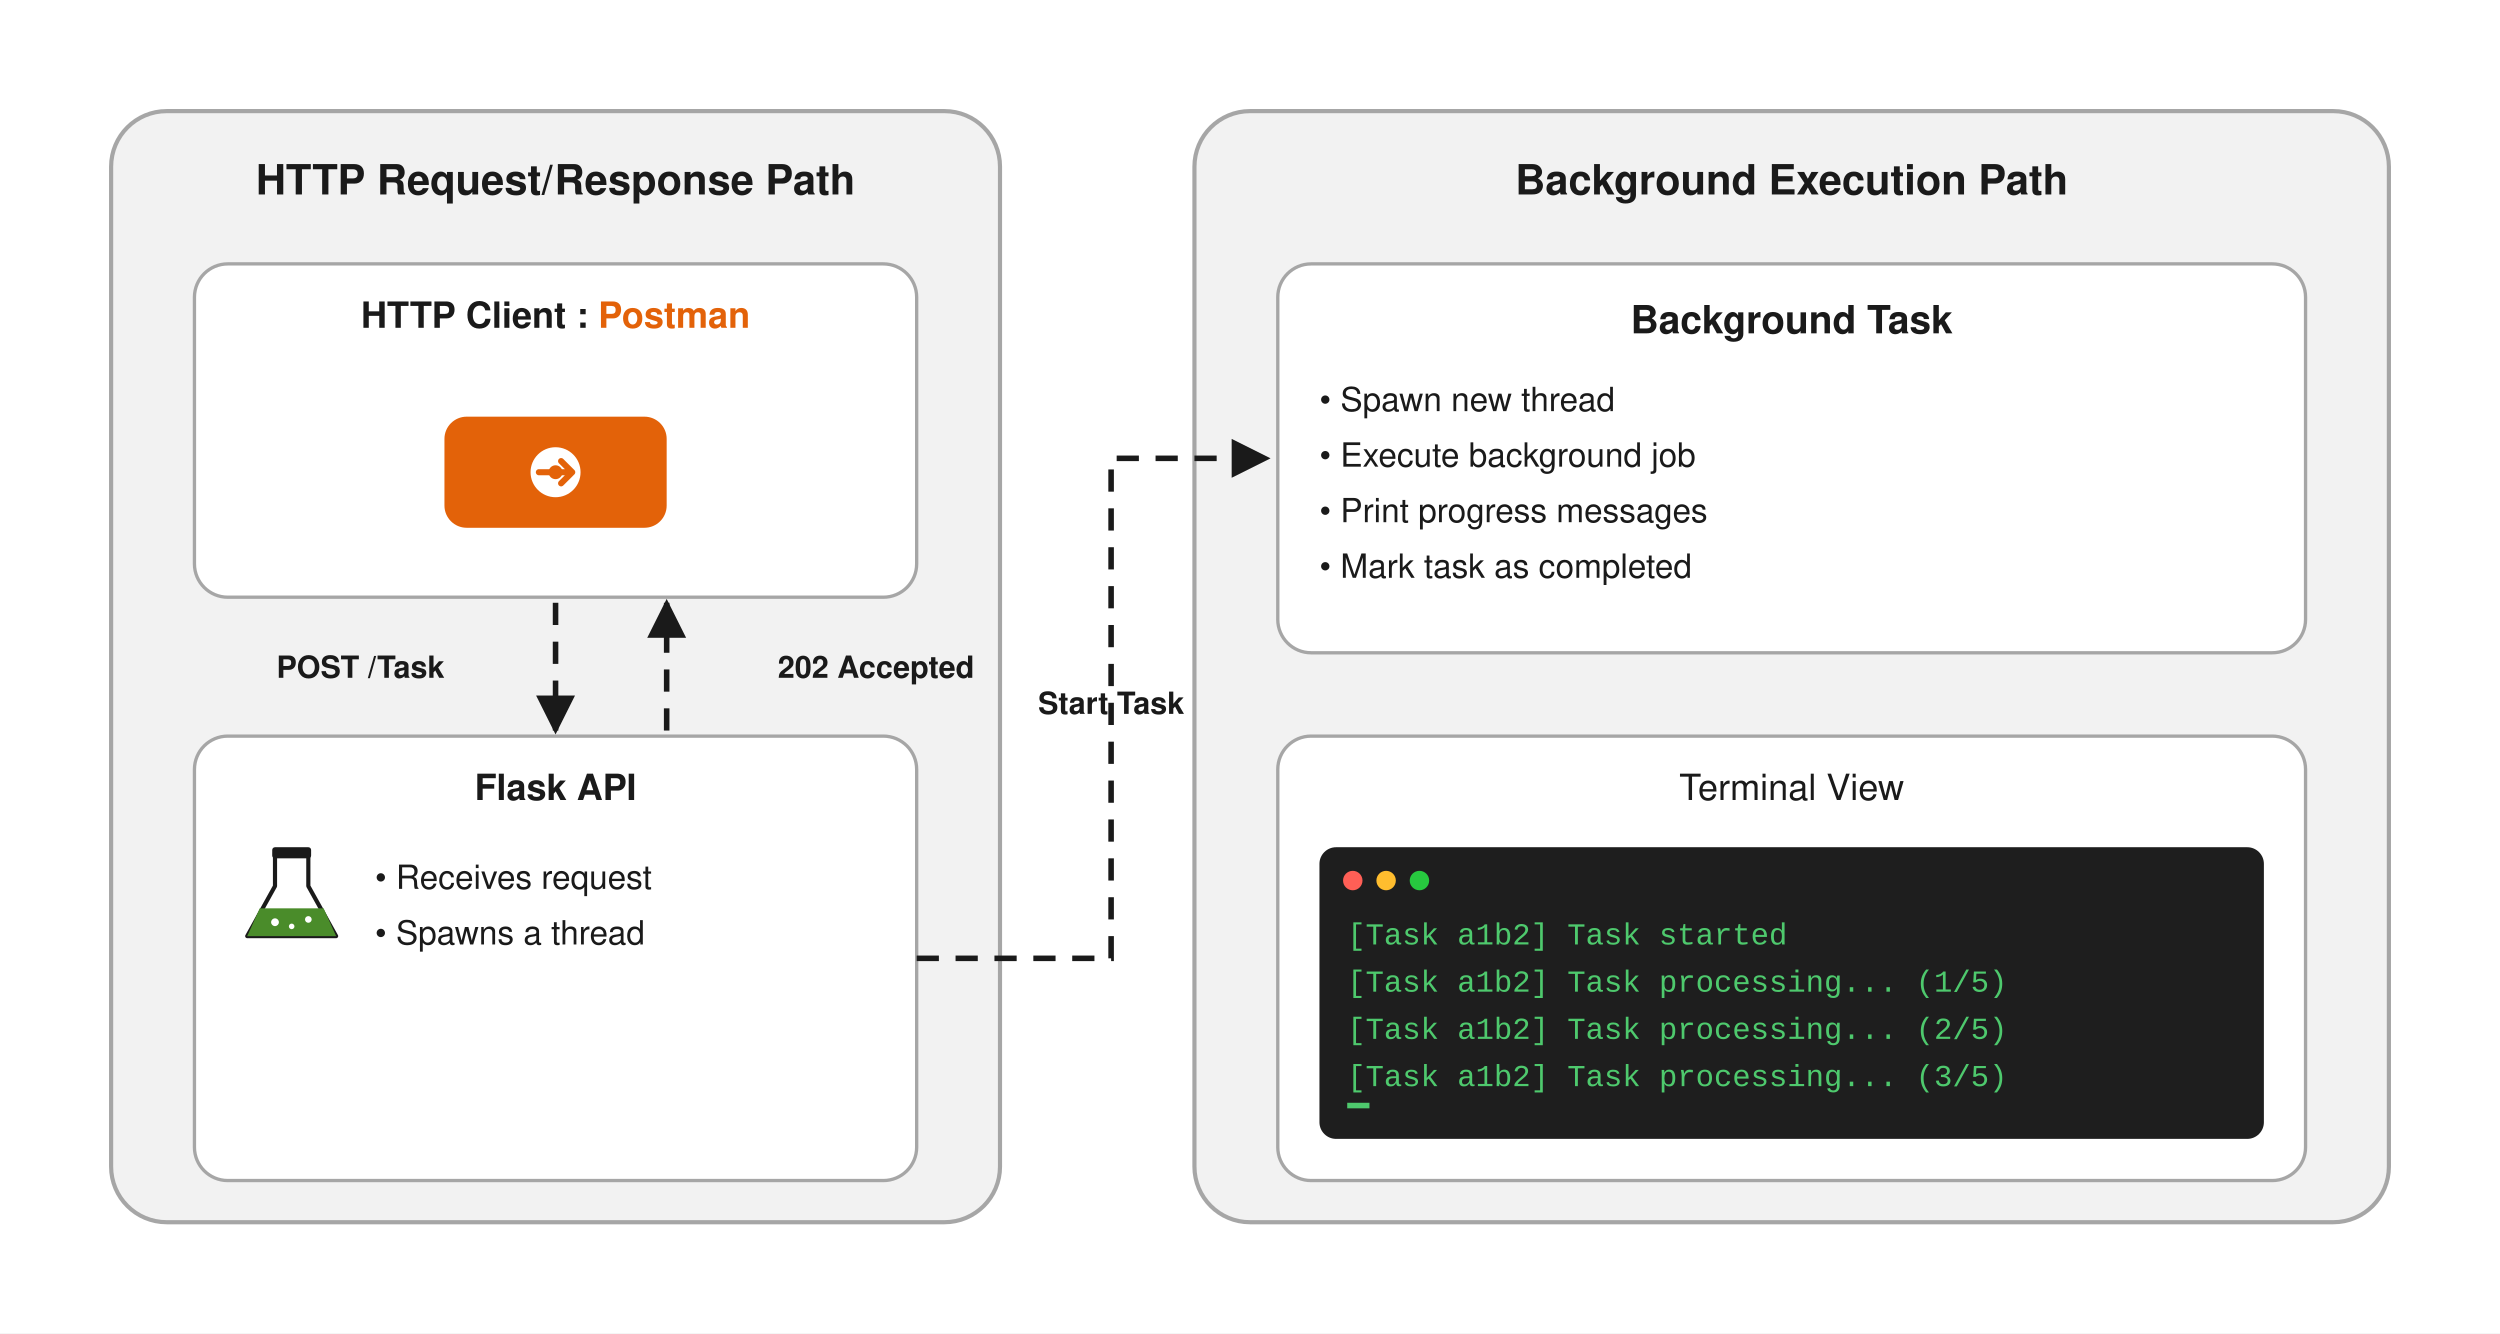
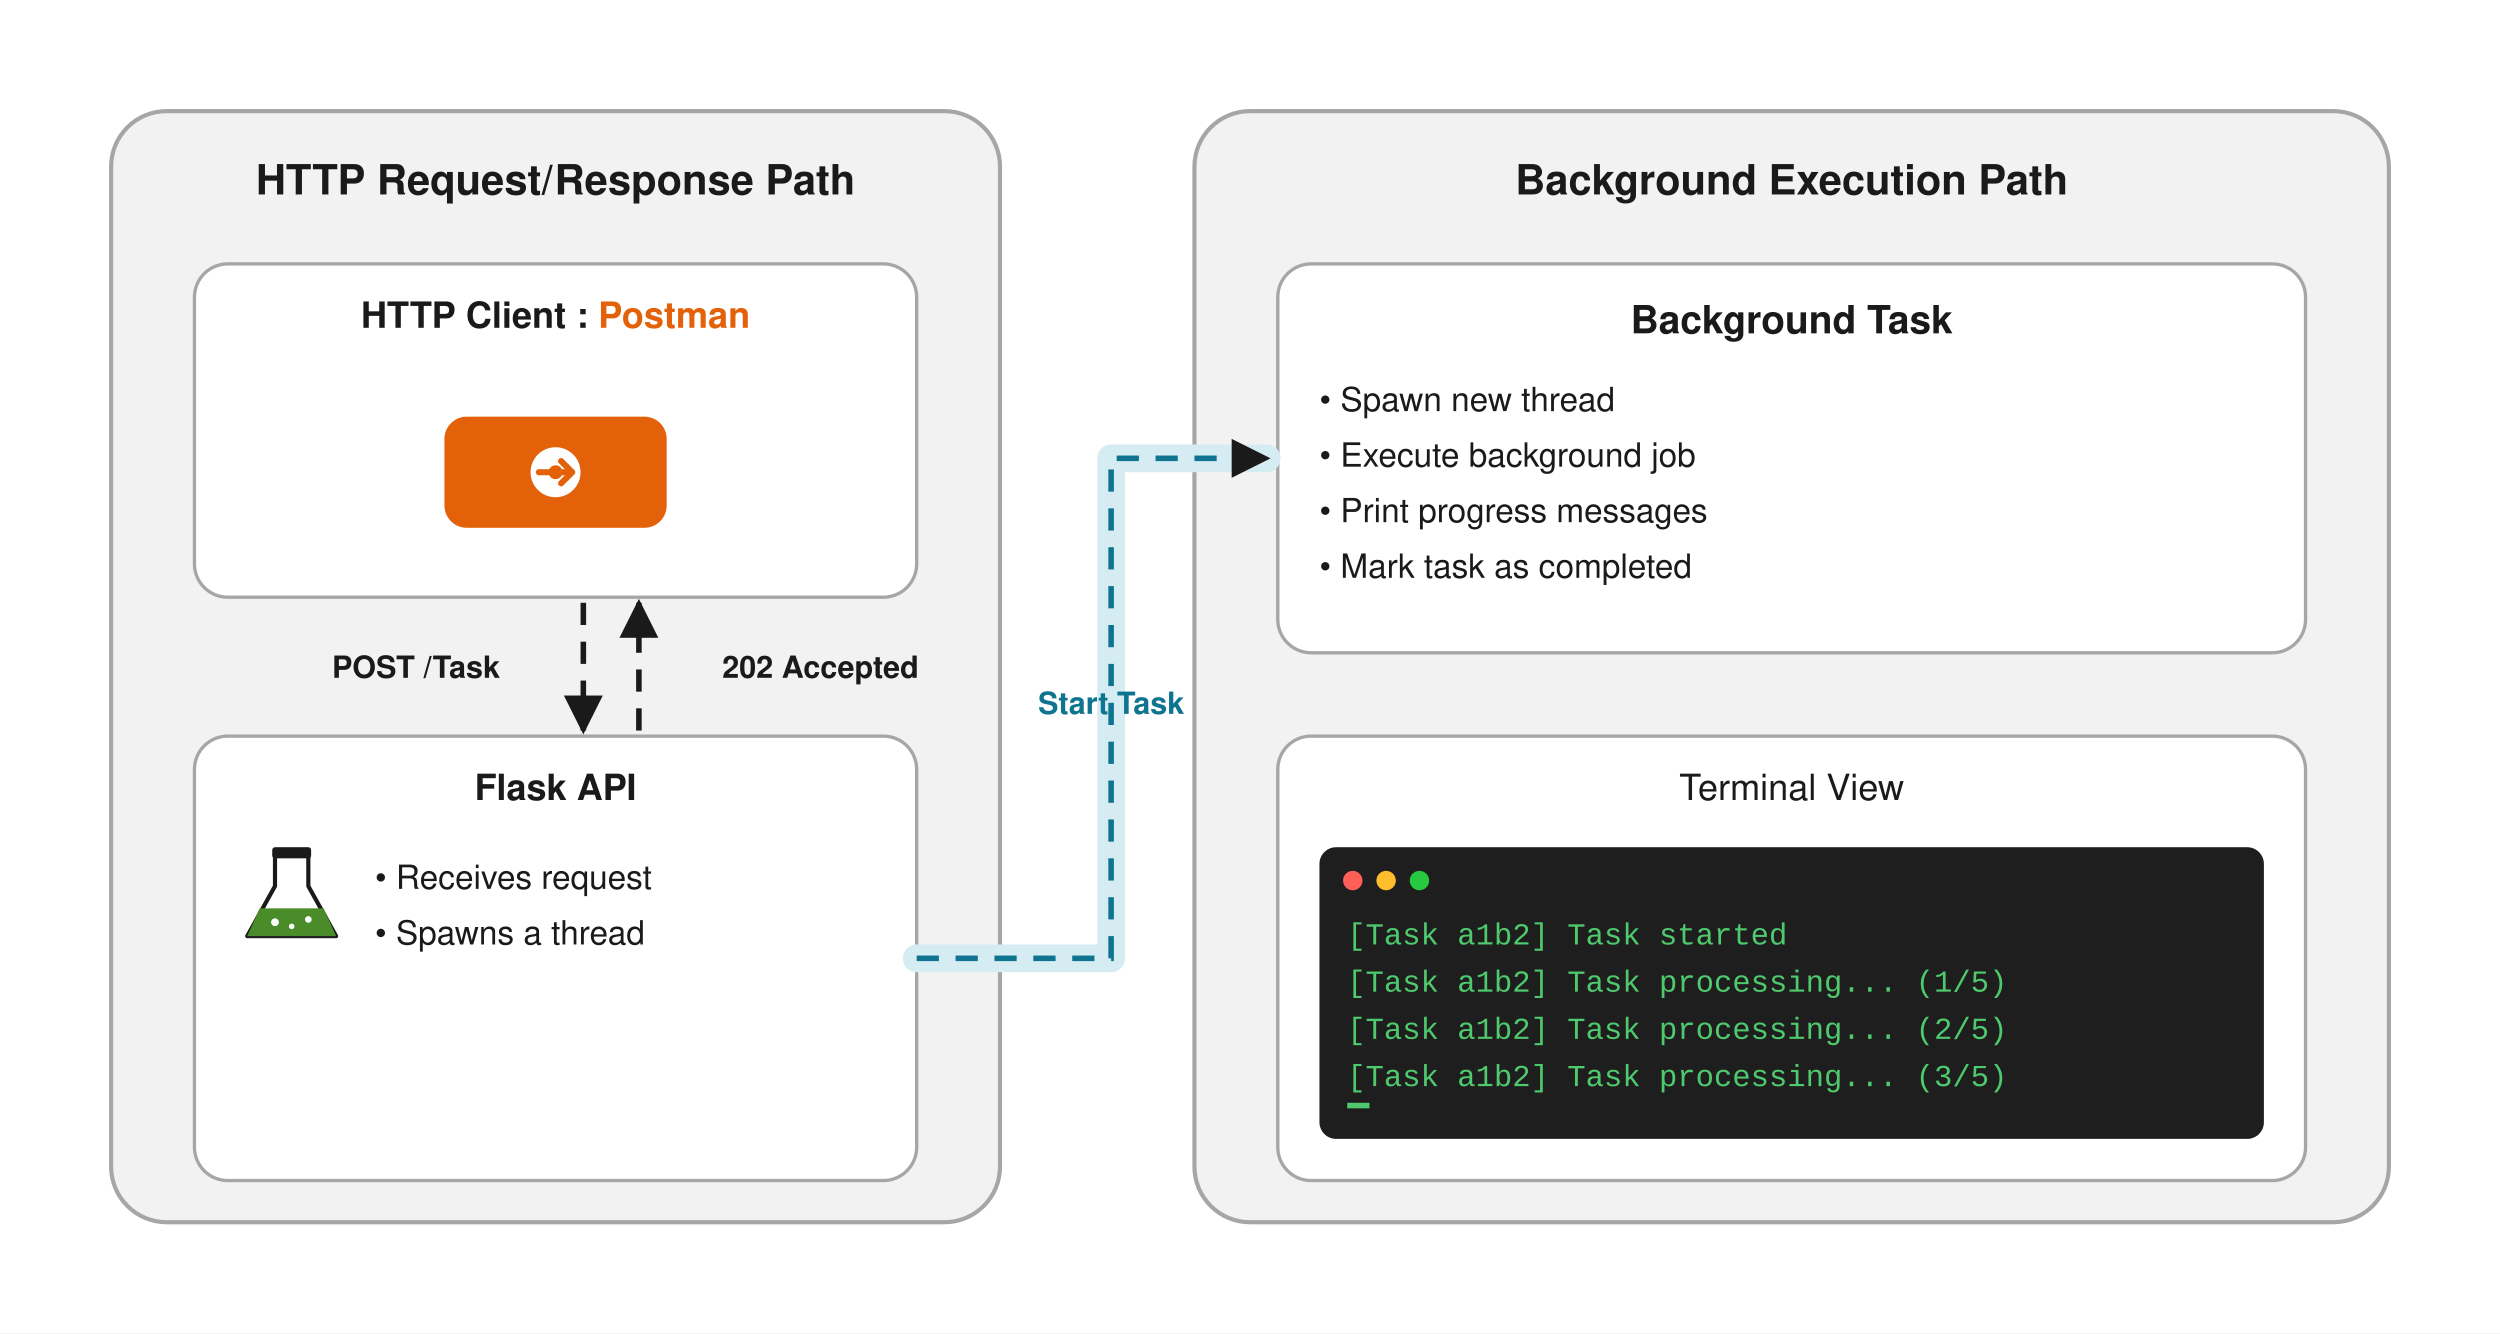
<svg xmlns="http://www.w3.org/2000/svg" viewBox="0 0 900 480" width="900" height="480" font-family="Helvetica, Arial, sans-serif">
  <rect width="900" height="480" fill="#ffffff" />
  <defs>
    <marker id="arrow" viewBox="0 0 10 10" refX="9" refY="5" markerWidth="7" markerHeight="7" orient="auto-start-reverse">
      <path d="M 0 0 L 10 5 L 0 10 z" fill="#1a1a1a" />
    </marker>
  </defs>
  <rect x="40" y="40" width="320" height="400" rx="20" ry="20" fill="#f2f2f2" stroke="#a6a6a6" stroke-width="1.5" />
  <text x="200" y="70" text-anchor="middle" font-size="15" font-weight="bold" fill="#1a1a1a">HTTP Request/Response Path</text>
  <rect x="70" y="95" width="260" height="120" rx="12" ry="12" fill="#ffffff" stroke="#a6a6a6" stroke-width="1.2" />
  <text x="200" y="118" text-anchor="middle" font-size="13" fill="#1a1a1a">
    <tspan font-weight="bold">HTTP Client : </tspan>
    <tspan font-weight="bold" fill="#e36209">Postman</tspan>
  </text>
  <g transform="translate(160, 150)">
    <rect x="0" y="0" width="80" height="40" rx="8" ry="8" fill="#e36209" />
    <circle cx="40" cy="20" r="9" fill="#ffffff" />
    <path d="M 34 20 L 46 20 M 42 16 L 46 20 L 42 24" stroke="#e36209" stroke-width="2.2" fill="none" stroke-linecap="round" stroke-linejoin="round" />
    <circle cx="40" cy="20" r="2.5" fill="#e36209" />
  </g>
  <rect x="70" y="265" width="260" height="160" rx="12" ry="12" fill="#ffffff" stroke="#a6a6a6" stroke-width="1.2" />
  <text x="200" y="288" text-anchor="middle" font-size="13" font-weight="bold" fill="#1a1a1a">Flask API</text>
  <g transform="translate(85, 305)">
    <path d="M 14 2 L 26 2 L 26 14 L 36 32 L 4 32 L 14 14 Z" fill="#ffffff" stroke="#1a1a1a" stroke-width="1.5" stroke-linejoin="round" />
    <path d="M 8.5 22 L 31.5 22 L 36 32 L 4 32 Z" fill="#4a8c2a" />
    <circle cx="14" cy="27" r="1.4" fill="#ffffff" />
    <circle cx="20" cy="28.5" r="1" fill="#ffffff" />
    <circle cx="26" cy="26" r="1.2" fill="#ffffff" />
    <rect x="13" y="0" width="14" height="4" rx="1" ry="1" fill="#1a1a1a" />
  </g>
  <text x="135" y="320" font-size="12" fill="#1a1a1a">• Receives request</text>
  <text x="135" y="340" font-size="12" fill="#1a1a1a">• Spawns a thread</text>
  <rect x="430" y="40" width="430" height="400" rx="20" ry="20" fill="#f2f2f2" stroke="#a6a6a6" stroke-width="1.5" />
  <text x="645" y="70" text-anchor="middle" font-size="15" font-weight="bold" fill="#1a1a1a">Background Execution Path</text>
  <rect x="460" y="95" width="370" height="140" rx="12" ry="12" fill="#ffffff" stroke="#a6a6a6" stroke-width="1.2" />
  <text x="645" y="120" text-anchor="middle" font-size="14" font-weight="bold" fill="#1a1a1a">Background Task</text>
  <text x="475" y="148" font-size="12" fill="#1a1a1a">• Spawn new thread</text>
  <text x="475" y="168" font-size="12" fill="#1a1a1a">• Execute background job</text>
  <text x="475" y="188" font-size="12" fill="#1a1a1a">• Print progress messages</text>
  <text x="475" y="208" font-size="12" fill="#1a1a1a">• Mark task as completed</text>
  <rect x="460" y="265" width="370" height="160" rx="12" ry="12" fill="#ffffff" stroke="#a6a6a6" stroke-width="1.2" />
  <text x="645" y="288" text-anchor="middle" font-size="13" fill="#1a1a1a">Terminal View</text>
  <g transform="translate(475, 305)">
    <rect x="0" y="0" width="340" height="105" rx="6" ry="6" fill="#1e1e1e" />
    <circle cx="12" cy="12" r="3.5" fill="#ff5f56" />
    <circle cx="24" cy="12" r="3.5" fill="#ffbd2e" />
    <circle cx="36" cy="12" r="3.5" fill="#27c93f" />
    <text x="10" y="35" font-family="'Courier New', Courier, monospace" font-size="11" fill="#4ec96d">[Task a1b2] Task started</text>
    <text x="10" y="52" font-family="'Courier New', Courier, monospace" font-size="11" fill="#4ec96d">[Task a1b2] Task processing... (1/5)</text>
    <text x="10" y="69" font-family="'Courier New', Courier, monospace" font-size="11" fill="#4ec96d">[Task a1b2] Task processing... (2/5)</text>
    <text x="10" y="86" font-family="'Courier New', Courier, monospace" font-size="11" fill="#4ec96d">[Task a1b2] Task processing... (3/5)</text>
    <rect x="10" y="92" width="8" height="2" fill="#4ec96d">
      <animate attributeName="opacity" values="1;0;1" dur="1s" repeatCount="indefinite" />
    </rect>
  </g>
-   <line class="arrow" x1="200" y1="217" x2="200" y2="263" stroke="#1a1a1a" stroke-width="2" stroke-dasharray="8,6" marker-end="url(#arrow)">
+   <line class="arrow" x1="210" y1="217" x2="210" y2="263" stroke="#1a1a1a" stroke-width="2" stroke-dasharray="8,6" marker-end="url(#arrow)">
    <animate attributeName="stroke-dashoffset" values="14;0" dur="0.8s" repeatCount="indefinite" />
  </line>
-   <text x="160" y="244" text-anchor="end" font-size="11" font-weight="bold" fill="#1a1a1a">POST /Task</text>
-   <line class="arrow" x1="240" y1="263" x2="240" y2="217" stroke="#1a1a1a" stroke-width="2" stroke-dasharray="8,6" marker-end="url(#arrow)">
+   <text x="180" y="244" text-anchor="end" font-size="11" font-weight="bold" fill="#1a1a1a">POST /Task</text>
+   <line class="arrow" x1="230" y1="263" x2="230" y2="217" stroke="#1a1a1a" stroke-width="2" stroke-dasharray="8,6" marker-end="url(#arrow)">
    <animate attributeName="stroke-dashoffset" values="14;0" dur="0.8s" repeatCount="indefinite" />
  </line>
-   <text x="280" y="244" text-anchor="start" font-size="11" font-weight="bold" fill="#1a1a1a">202 Accepted</text>
-   <path class="arrow" d="M 330,345 H 400 V 165 H 456" fill="none" stroke="#1a1a1a" stroke-width="2" stroke-dasharray="8,6" marker-end="url(#arrow)">
+   <text x="260" y="244" text-anchor="start" font-size="11" font-weight="bold" fill="#1a1a1a">202 Accepted</text>
+   <path d="M 330,345 H 400 V 165 H 456" fill="none" stroke="#d6ecf3" stroke-width="10" stroke-linecap="round" stroke-linejoin="round" />
+   <path class="arrow" d="M 330,345 H 400 V 165 H 456" fill="none" stroke="#0e7490" stroke-width="2" stroke-dasharray="8,6" marker-end="url(#arrow)">
    <animate attributeName="stroke-dashoffset" values="14;0" dur="1.2s" repeatCount="indefinite" />
  </path>
-   <text x="400" y="257" text-anchor="middle" font-size="11" font-weight="bold" fill="#1a1a1a">Start Task</text>
+   <text x="400" y="257" text-anchor="middle" font-size="11" font-weight="bold" fill="#0e7490">Start Task</text>
</svg>
